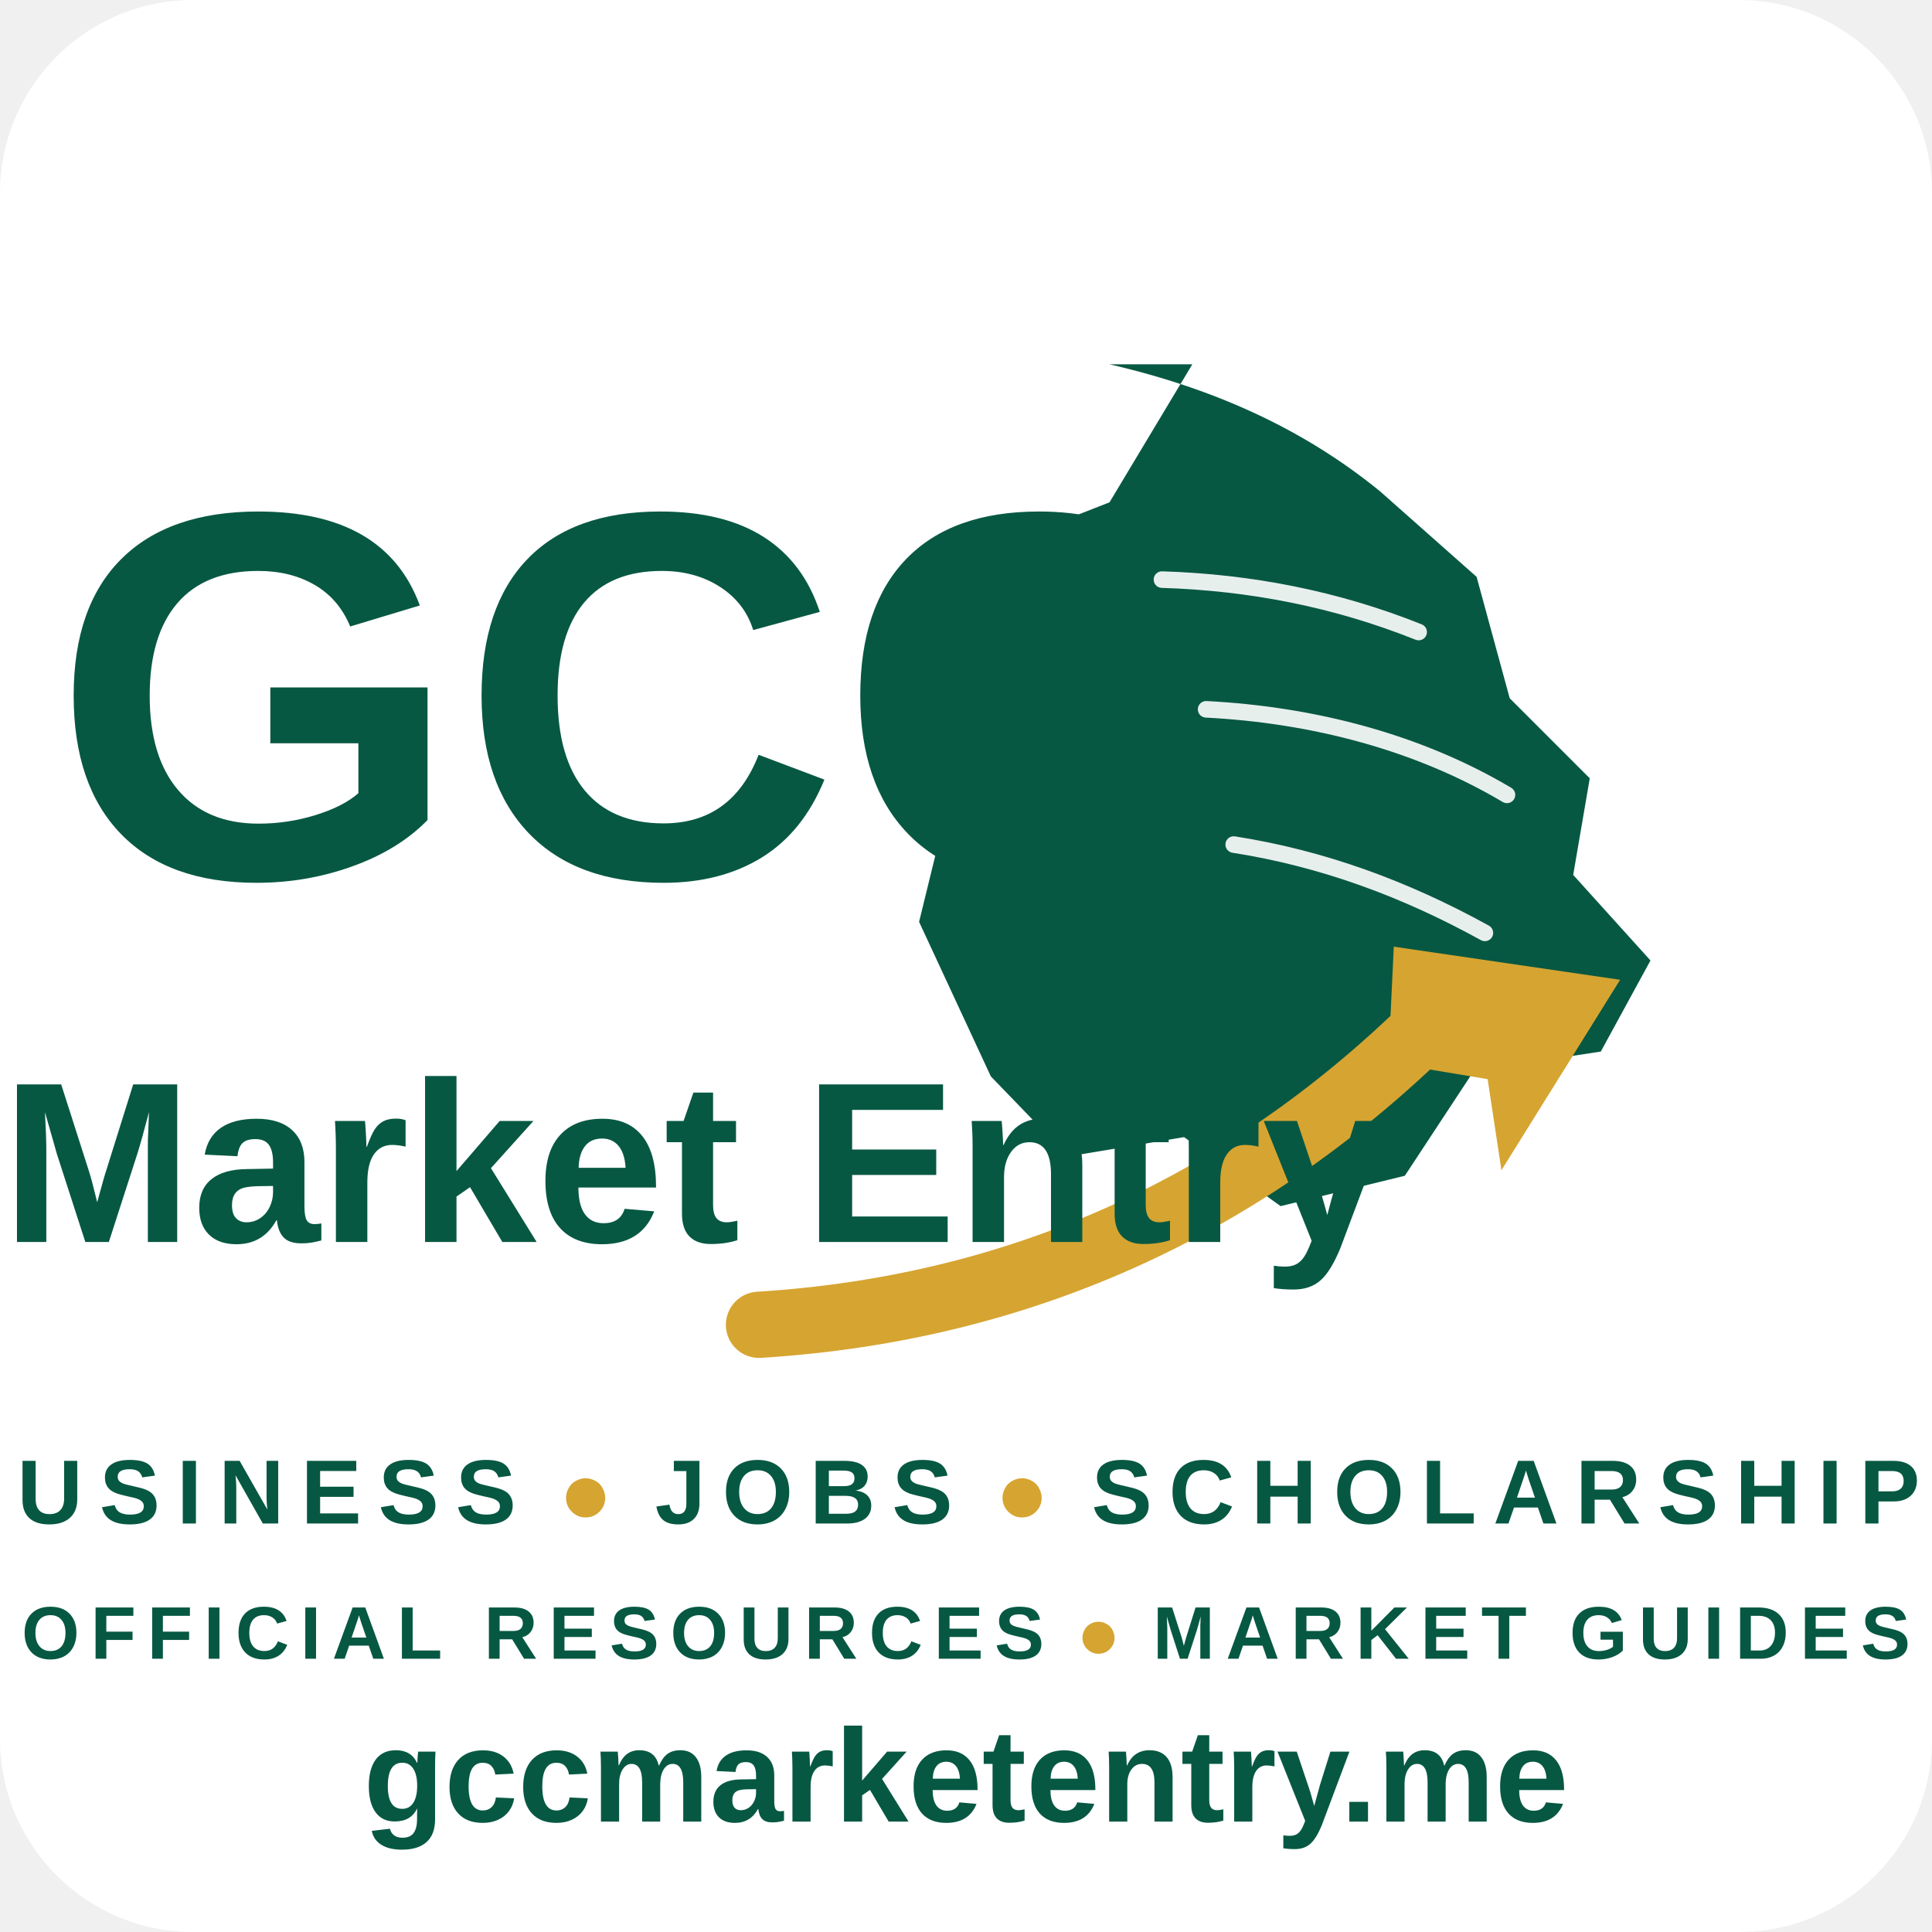
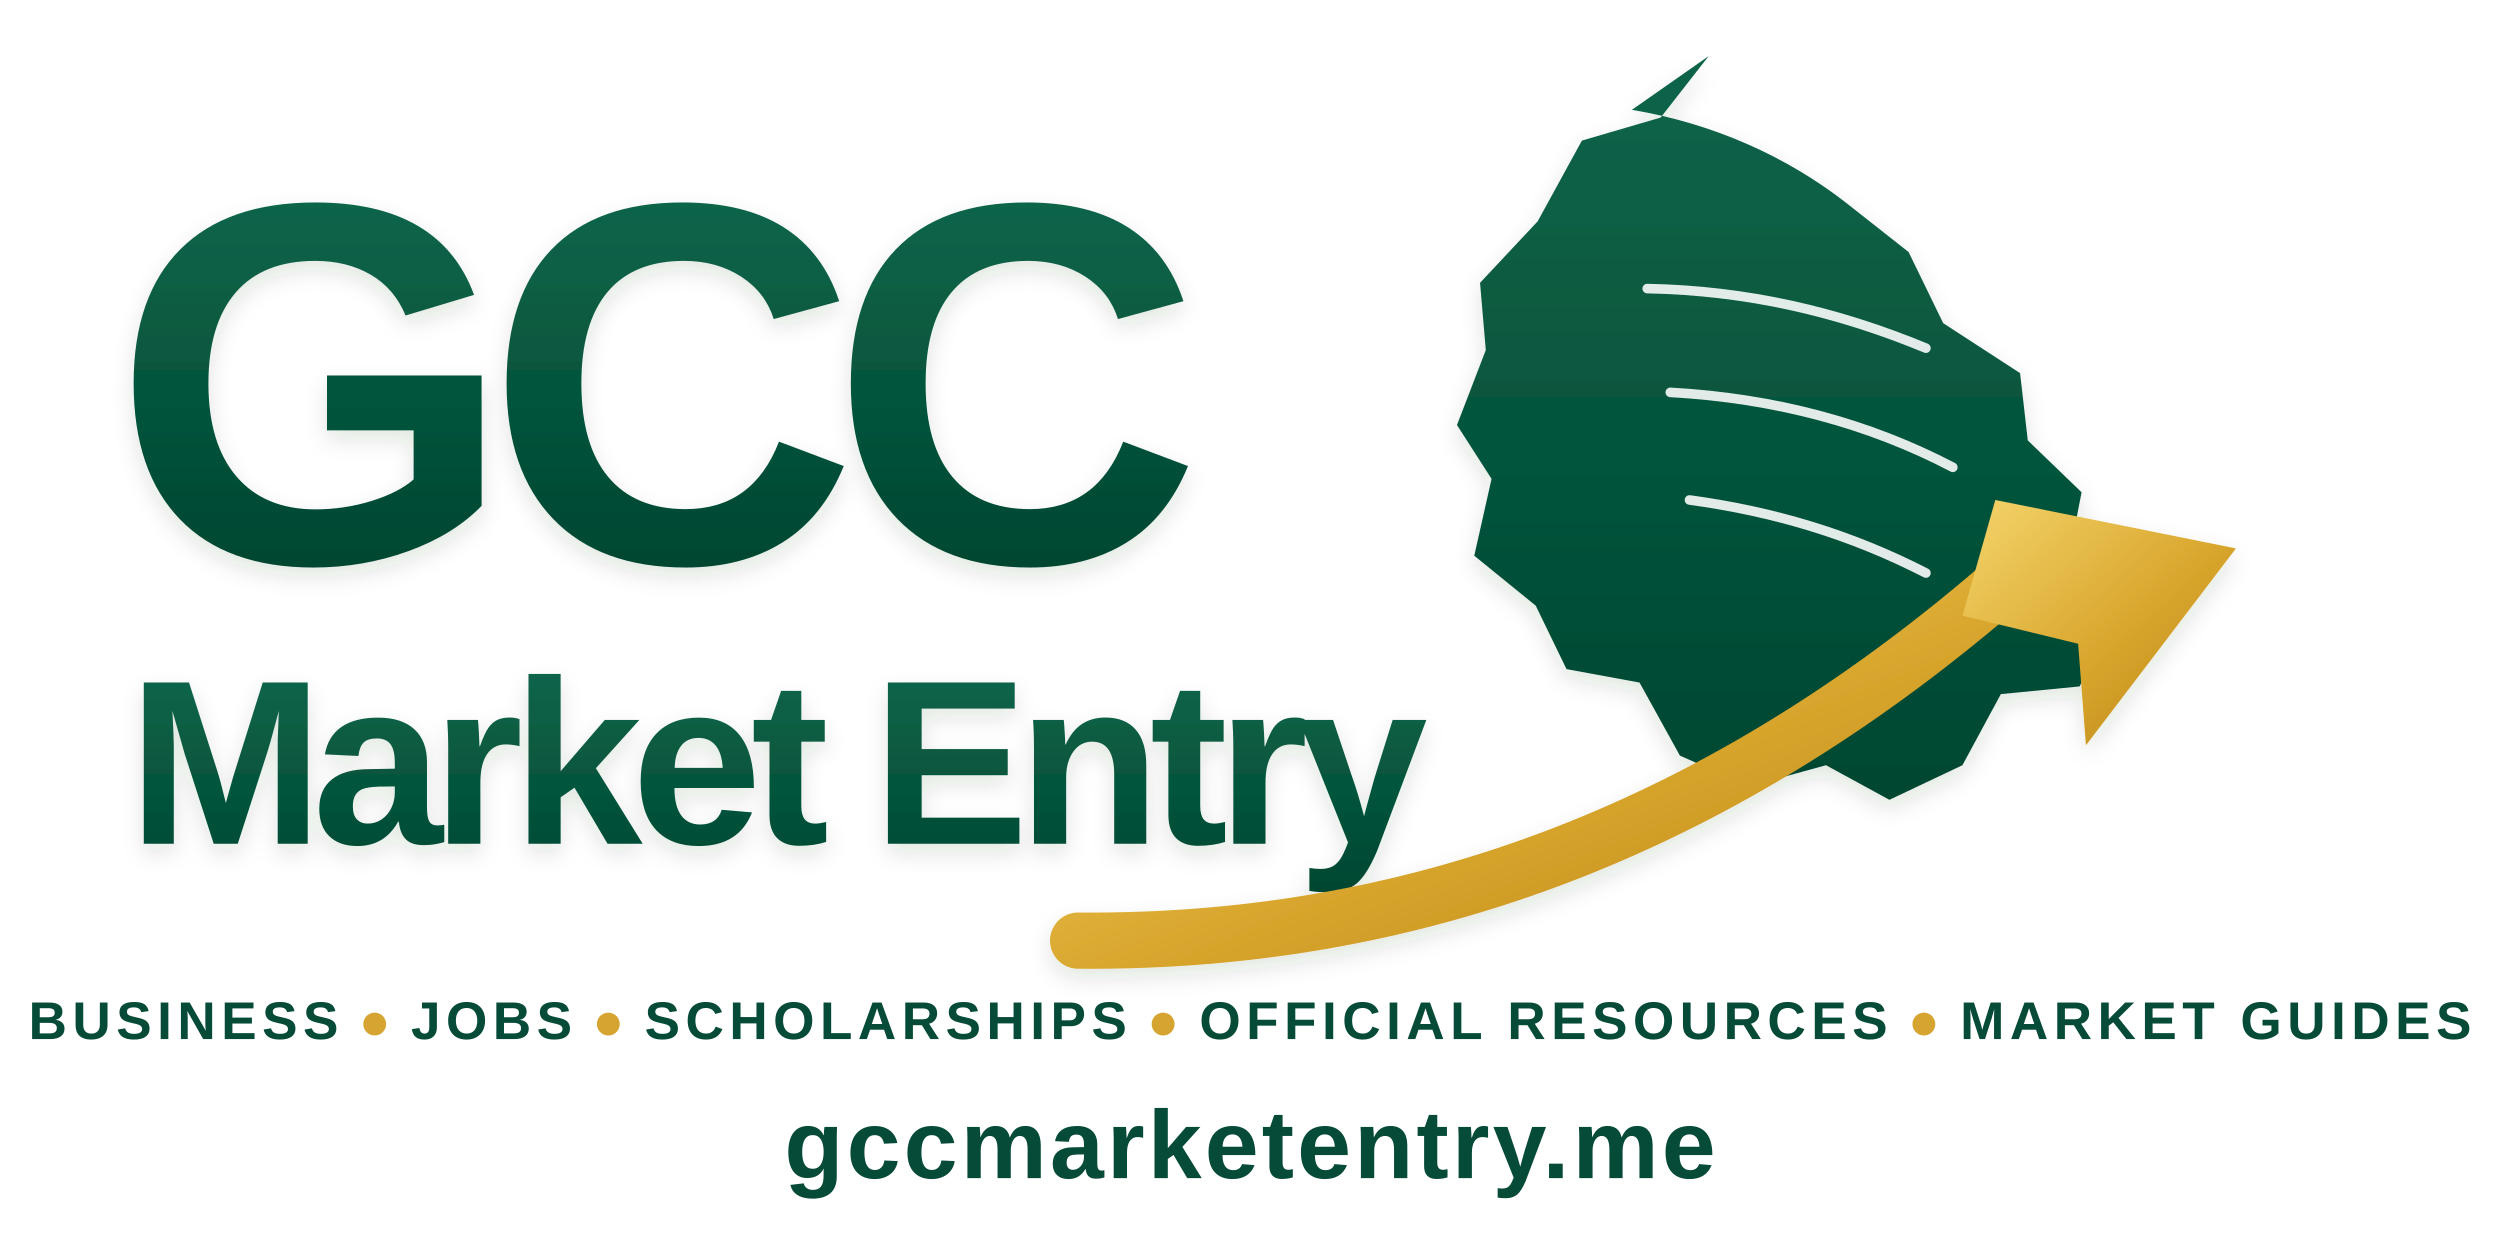
- <svg xmlns="http://www.w3.org/2000/svg" viewBox="0 0 700 700" role="img" aria-labelledby="title desc">
-   <rect width="700" height="700" rx="70" fill="#fff" />
-   <text x="230" y="318" text-anchor="middle" font-family="Arial, Helvetica, sans-serif" font-size="190" font-weight="900" fill="#075842">GCC</text>
-   <path d="M402 132c39 9 71 24 98 46l35 31 12 44 29 29-6 35 28 31-18 33-46 7-25 38-45 11-35-25-42 7-28-29-26-56 12-49-17-35 28-50 46-18 30-50Z" fill="#075842" />
-   <path d="M421 210c32 1 63 7 93 19M437 257c39 2 77 12 109 31M447 306c32 5 62 16 91 32" fill="none" stroke="#fff" stroke-width="6" stroke-linecap="round" opacity=".9" />
-   <path d="M275 480c97-6 181-45 250-116" fill="none" stroke="#d6a431" stroke-width="24" stroke-linecap="round" />
-   <path d="m505 343 82 12-43 69-5-33-36-6Z" fill="#d6a431" />
-   <text x="252" y="450" text-anchor="middle" font-family="Arial, Helvetica, sans-serif" font-size="83" font-weight="900" fill="#075842">Market Entry</text>
-   <text x="350" y="552" text-anchor="middle" font-family="Arial, Helvetica, sans-serif" font-size="33" font-weight="700" letter-spacing="6" fill="#075842">BUSINESS <tspan fill="#d6a431">●</tspan> JOBS <tspan fill="#d6a431">●</tspan> SCHOLARSHIPS</text>
-   <text x="350" y="601" text-anchor="middle" font-family="Arial, Helvetica, sans-serif" font-size="27" font-weight="700" letter-spacing="4" fill="#075842">OFFICIAL RESOURCES <tspan fill="#d6a431">●</tspan> MARKET GUIDES</text>
-   <text x="350" y="660" text-anchor="middle" font-family="Arial, Helvetica, sans-serif" font-size="48" font-weight="900" fill="#075842">gccmarketentry.me</text>
+ <svg xmlns="http://www.w3.org/2000/svg" viewBox="0 0 1600 800" role="img" aria-labelledby="title desc" preserveAspectRatio="xMidYMid meet">
+   <defs>
+     <linearGradient id="gold" x1="0" y1="0" x2="1" y2="1">
+       <stop offset="0" stop-color="#f5d56d" />
+       <stop offset="0.55" stop-color="#d9a72e" />
+       <stop offset="1" stop-color="#b98216" />
+     </linearGradient>
+     <linearGradient id="green" x1="0" y1="0" x2="0" y2="1">
+       <stop offset="0" stop-color="#0c6549" />
+       <stop offset="1" stop-color="#004631" />
+     </linearGradient>
+     <filter id="softShadow" x="-20%" y="-20%" width="140%" height="140%">
+       <feDropShadow dx="0" dy="6" stdDeviation="7" flood-color="#0a2f24" flood-opacity="0.12" />
+     </filter>
+   </defs>
+   <rect width="1600" height="800" fill="#ffffff" />
+   <g filter="url(#softShadow)">
+     <text x="72" y="360" font-family="Arial, Helvetica, sans-serif" font-size="330" font-weight="900" letter-spacing="-18" fill="url(#green)">GCC</text>
+     <text x="82" y="540" font-family="Arial, Helvetica, sans-serif" font-size="150" font-weight="900" letter-spacing="-7" fill="url(#green)">Market Entry</text>
+     <g transform="translate(930 58) scale(1.23)">
+       <path d="M93 10c42 7 80 24 111 48l33 26 18 37 40 26 4 35 28 27-8 41 24 23-17 37-41 4-20 37-38 18-33-18-40 11-36-16-21-38-38-7-16-33-32-26 9-40-18-28 15-39-3-35 30-32 23-42 41-12 25-32Z" fill="url(#green)" />
+       <path d="M101 103c52 1 99 12 145 31M113 157c54 3 103 16 147 39M123 213c44 6 84 18 123 38" fill="none" stroke="#fff" stroke-width="5" stroke-linecap="round" opacity=".88" />
+     </g>
+     <path d="M690 602c228 2 425-80 604-239" fill="none" stroke="url(#gold)" stroke-width="36" stroke-linecap="round" />
+     <path d="M1277 320l154 31-96 126-5-65-74-18Z" fill="url(#gold)" />
+   </g>
+   <text x="800" y="665" text-anchor="middle" font-family="Arial, Helvetica, sans-serif" font-size="34" font-weight="800" letter-spacing="3.5" fill="#064a38">BUSINESS <tspan fill="#d6a431">●</tspan> JOBS <tspan fill="#d6a431">●</tspan> SCHOLARSHIPS <tspan fill="#d6a431">●</tspan> OFFICIAL RESOURCES <tspan fill="#d6a431">●</tspan> MARKET GUIDES</text>
+   <line x1="300" y1="735" x2="510" y2="735" stroke="url(#gold)" stroke-width="5" stroke-linecap="round" />
+   <text x="800" y="754" text-anchor="middle" font-family="Arial, Helvetica, sans-serif" font-size="62" font-weight="900" letter-spacing="2" fill="#064a38">gccmarketentry.me</text>
+   <line x1="1090" y1="735" x2="1300" y2="735" stroke="url(#gold)" stroke-width="5" stroke-linecap="round" />
</svg>
